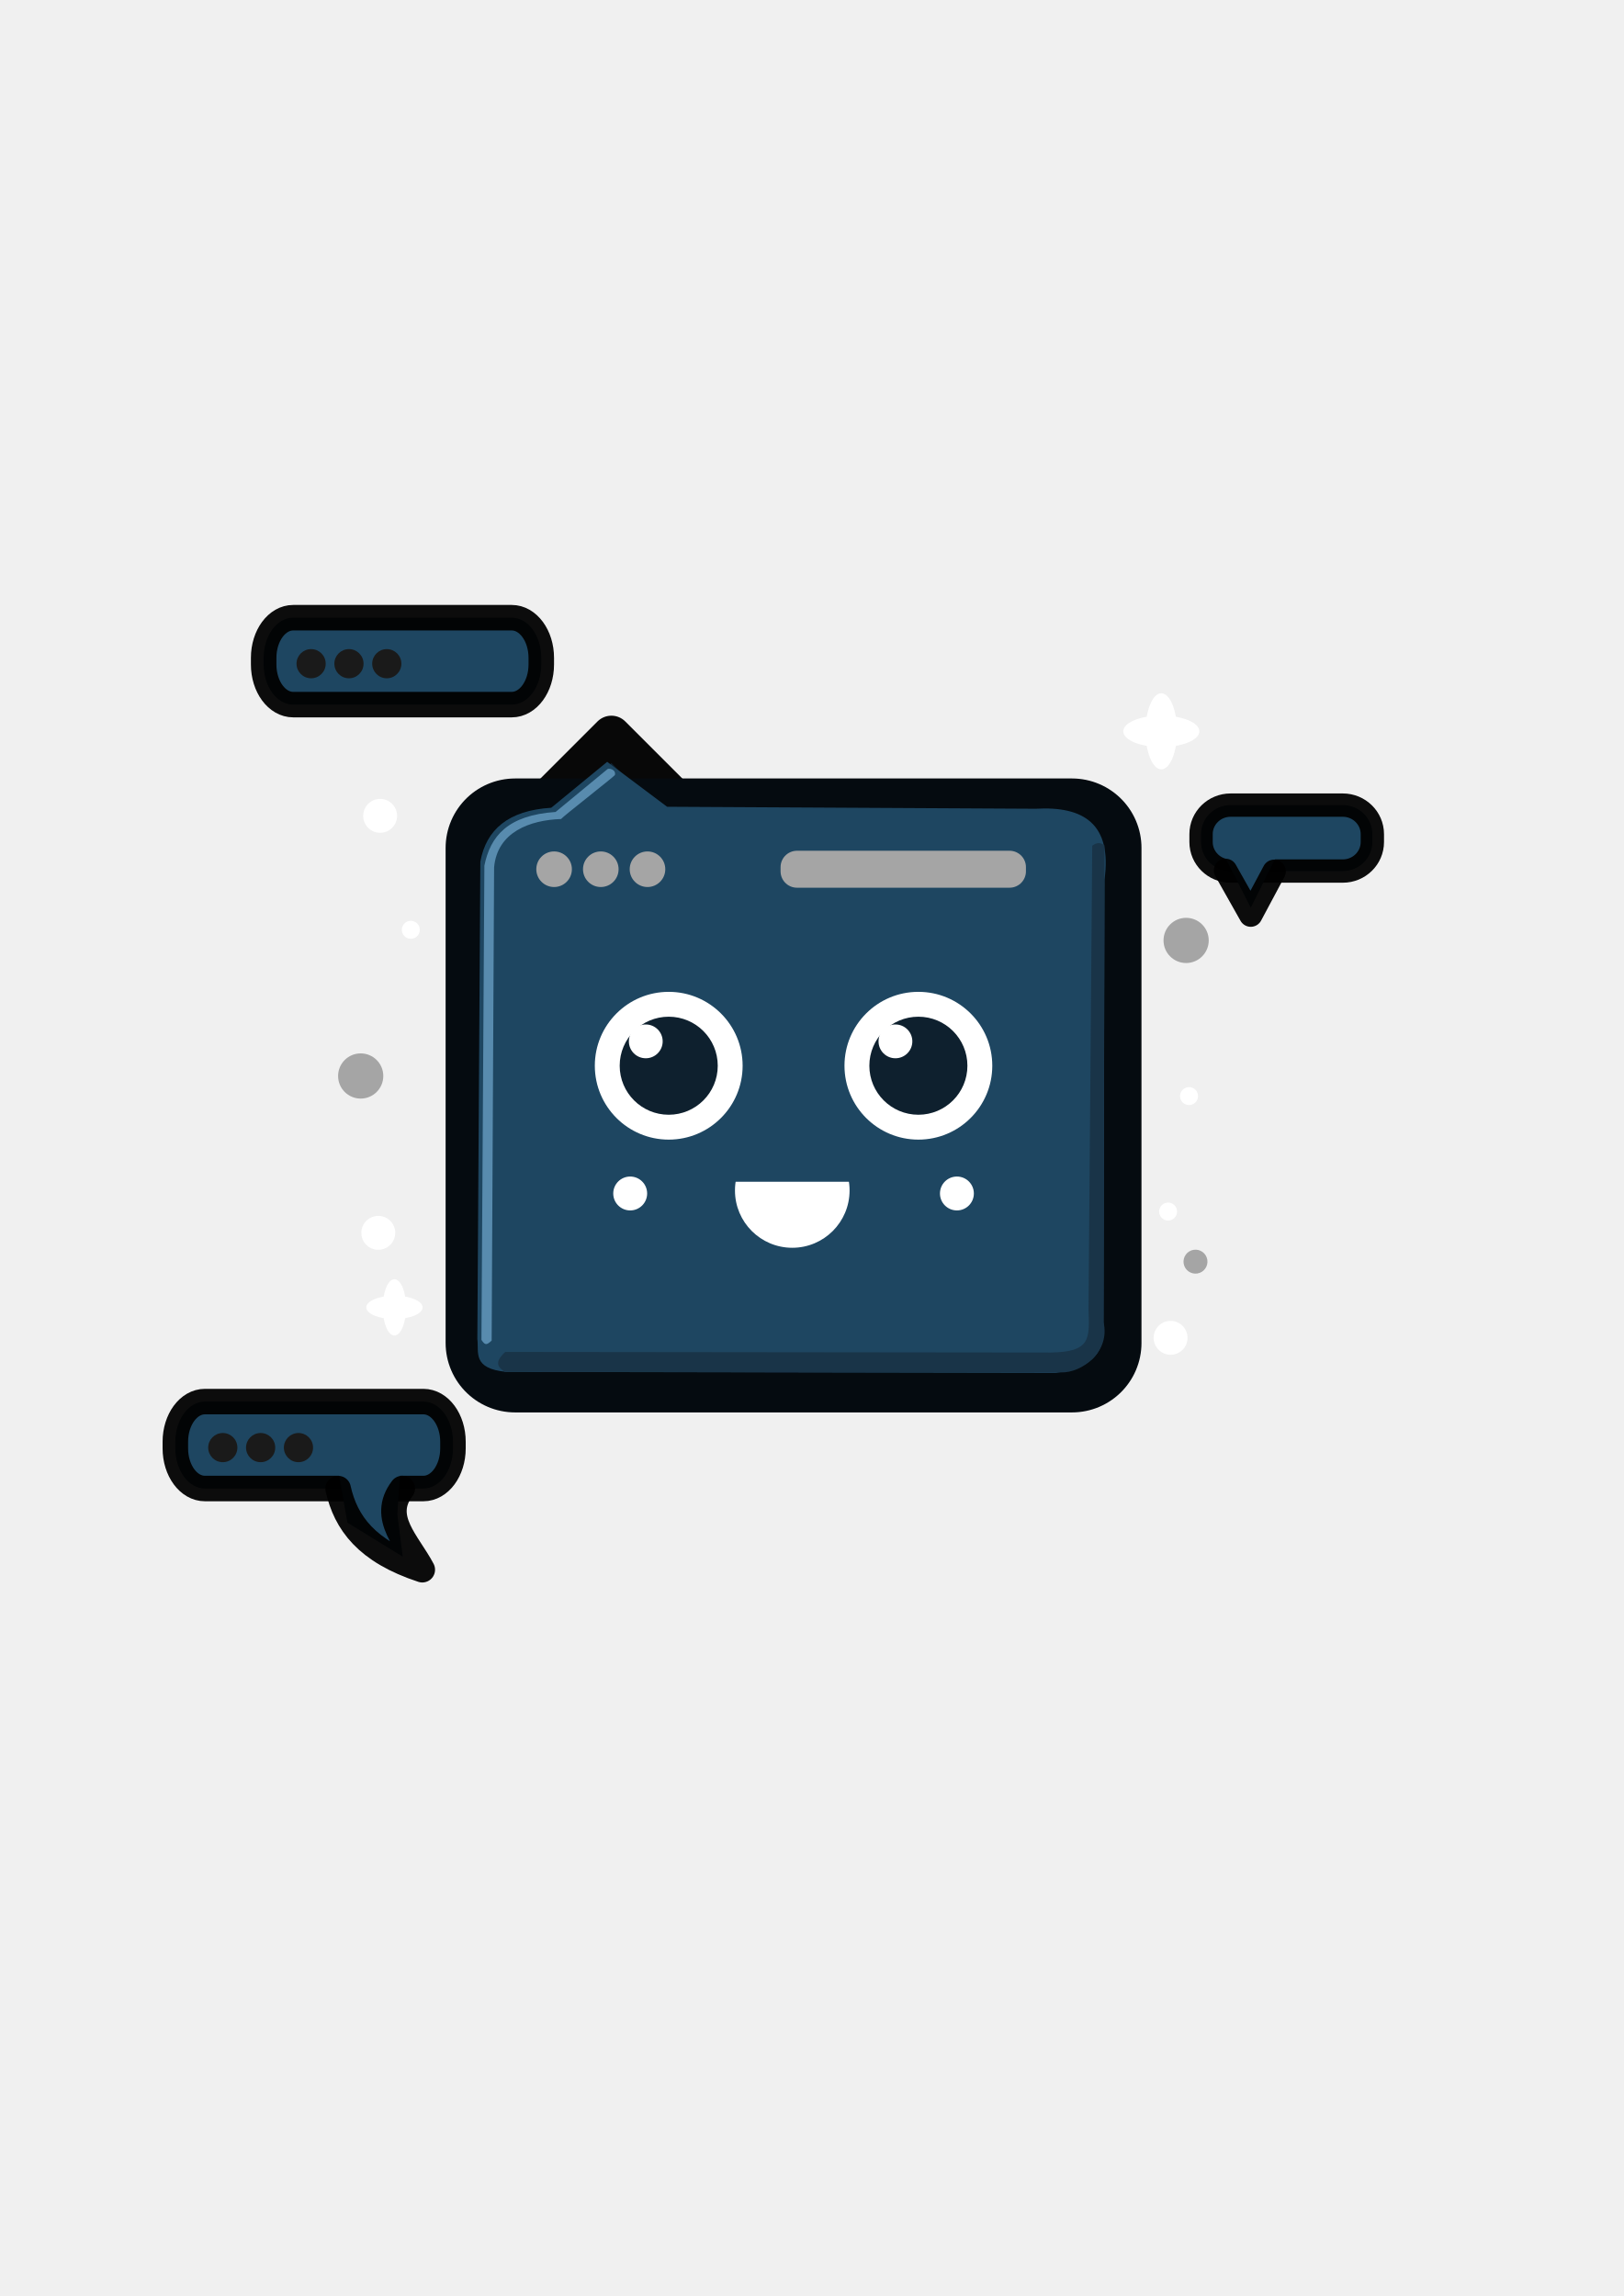
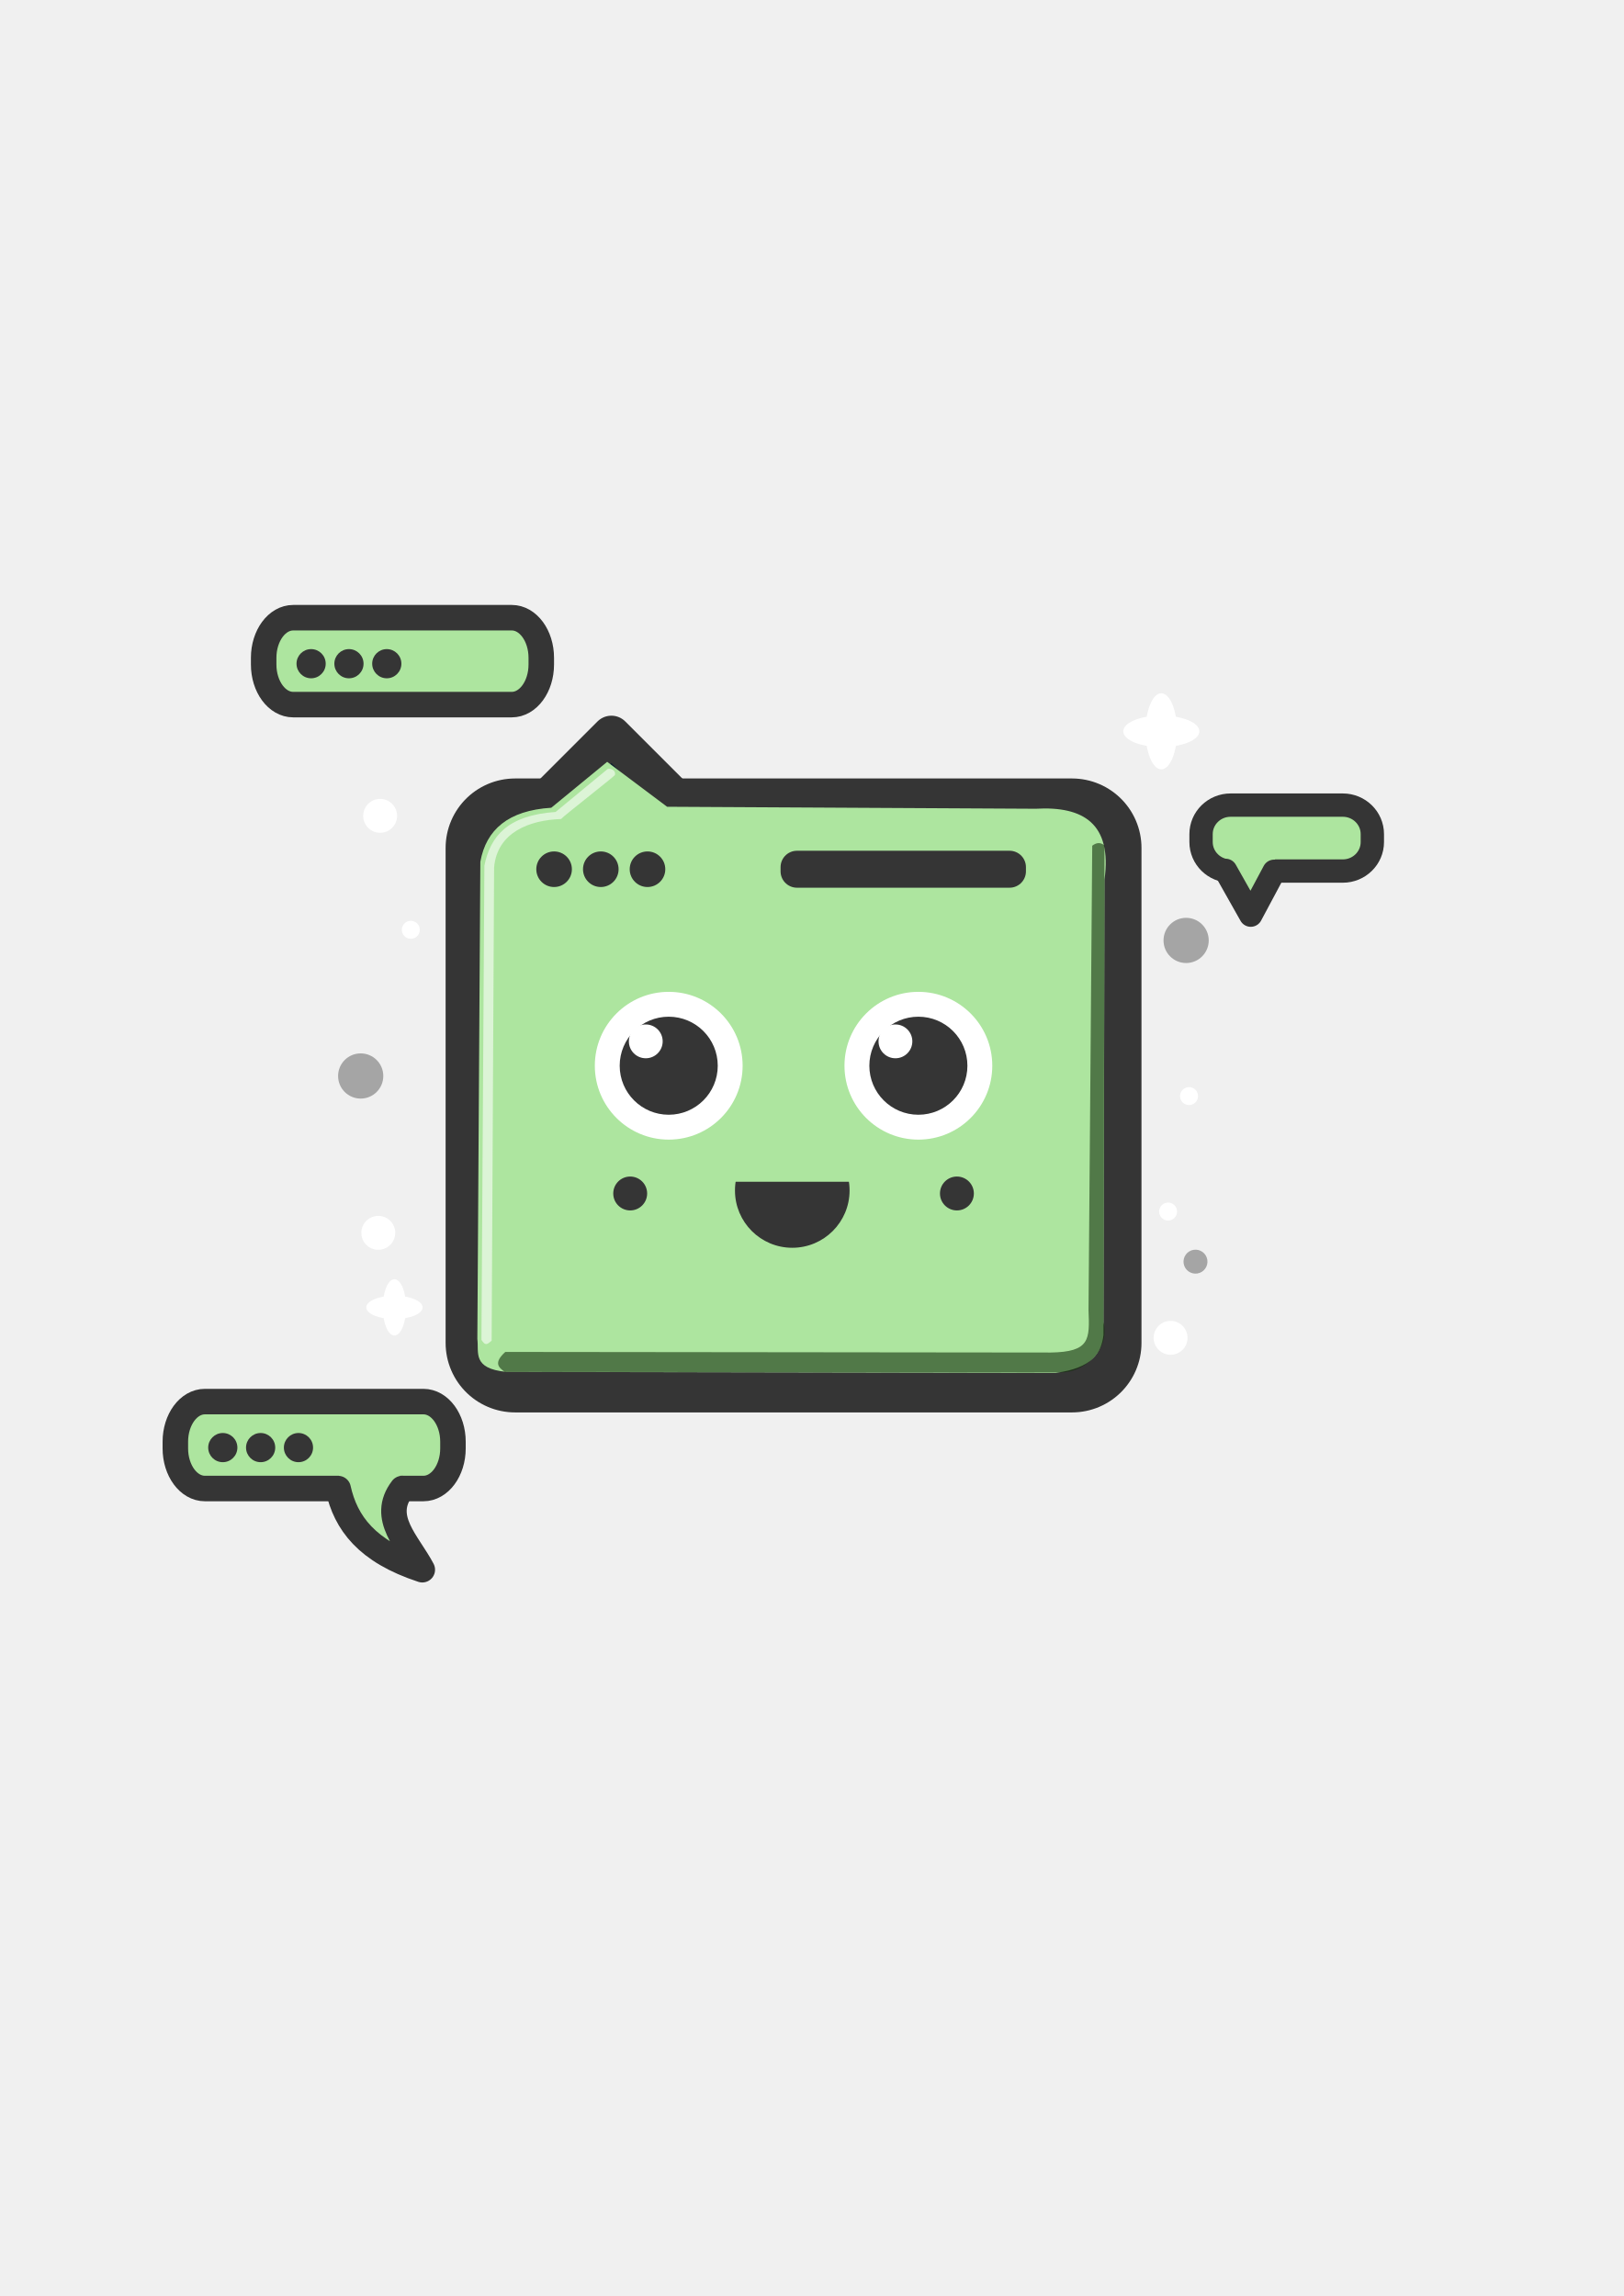
<svg xmlns="http://www.w3.org/2000/svg" width="210mm" height="297mm" viewBox="0 0 210 297" version="1.1" id="svg1" xml:space="preserve">
  <defs id="defs1">
    <rect x="66.389" y="105.442" width="287.036" height="128.873" id="rect31" />
  </defs>
  <g id="layer1">
    <text xml:space="preserve" transform="scale(0.2645833)" id="text31" style="white-space:pre;shape-inside:url(#rect31);display:inline;fill:#a5a5a5;fill-opacity:1;stroke:none;stroke-width:57.585;stroke-linecap:round;stroke-linejoin:round;stroke-dasharray:none;stroke-opacity:1" />
    <g id="g20">
      <g id="g16">
        <g id="g2">
-           <rect style="fill:#0e202e;fill-opacity:1;stroke:#080808;stroke-width:5.07;stroke-linecap:round;stroke-linejoin:round;stroke-dasharray:none;stroke-opacity:1" id="rect1-4" width="19.16" height="19.16" x="-30.502" y="123.168" transform="rotate(-45)" />
+           <rect style="fill:#0e202e;fill-opacity:1;stroke:#353535;stroke-width:5.07;stroke-linecap:round;stroke-linejoin:round;stroke-dasharray:none;stroke-opacity:1" id="rect1-4" width="19.16" height="19.16" x="-30.502" y="123.168" transform="rotate(-45)" />
          <g id="g6" transform="translate(11.69004,-84.75277)">
-             <rect style="fill:#0e202e;fill-opacity:1;stroke:#050b10;stroke-width:17.972;stroke-linecap:round;stroke-linejoin:round;stroke-dasharray:none;stroke-opacity:1" id="rect1" width="72.028" height="64.034" x="54.929" y="194.437" />
+             <rect style="fill:#0e202e;fill-opacity:1;stroke:#353535;stroke-width:17.972;stroke-linecap:round;stroke-linejoin:round;stroke-dasharray:none;stroke-opacity:1" id="rect1" width="72.028" height="64.034" x="54.929" y="194.437" />
            <g id="g4" transform="translate(-0.2115593)">
              <rect style="fill:#0e202e;fill-opacity:1;stroke:none;stroke-width:9.321;stroke-linecap:round;stroke-linejoin:round;stroke-dasharray:none;stroke-opacity:1" id="rect3" width="77.141" height="16.082" x="52.585" y="195.98" />
            </g>
            <g id="g5" transform="translate(0.2745399)" />
          </g>
        </g>
-         <path style="fill:#1e4661;fill-opacity:1;stroke:none;stroke-width:5.515;stroke-linecap:round;stroke-linejoin:round;stroke-dasharray:none;stroke-opacity:1" d="m 78.528,98.547 -7.233,5.941 c -5.575,0.346 -8.415,2.841 -9.17,6.975 l -0.387,61.737 c 0.224,1.736 -0.708,3.828 3.746,4.262 l 71.037,0.129 c 4.713,-0.618 5.929,-2.581 6.2,-4.908 l 0.129,-58.896 c 0.984,-7.199 -2.677,-9.534 -8.912,-9.17 l -47.659,-0.258 z" id="path9" />
+         <path style="fill:#ade59f;fill-opacity:1;stroke:none;stroke-width:5.515;stroke-linecap:round;stroke-linejoin:round;stroke-dasharray:none;stroke-opacity:1" d="m 78.528,98.547 -7.233,5.941 c -5.575,0.346 -8.415,2.841 -9.17,6.975 l -0.387,61.737 c 0.224,1.736 -0.708,3.828 3.746,4.262 l 71.037,0.129 c 4.713,-0.618 5.929,-2.581 6.2,-4.908 l 0.129,-58.896 c 0.984,-7.199 -2.677,-9.534 -8.912,-9.17 l -47.659,-0.258 z" id="path9" />
      </g>
      <g id="g17">
        <g id="g1" transform="translate(3.9648441e-7,8.466667)">
          <g id="g12" transform="translate(12.09373,-84.75277)">
            <g id="g8">
              <circle style="fill:#ffffff;fill-opacity:1;stroke:none;stroke-width:3.9;stroke-linecap:round;stroke-linejoin:round;stroke-dasharray:none;stroke-opacity:1" id="path6" cx="74.395" cy="214.144" r="9.558" />
              <g id="g7" transform="translate(0.6657181,-0.384552)">
-                 <circle style="fill:#0e202e;fill-opacity:1;stroke:none;stroke-width:2.588;stroke-linecap:round;stroke-linejoin:round;stroke-dasharray:none;stroke-opacity:1" id="circle6" cx="73.729" cy="214.528" r="6.341" />
+                 <circle style="fill:#353535;fill-opacity:1;stroke:none;stroke-width:2.588;stroke-linecap:round;stroke-linejoin:round;stroke-dasharray:none;stroke-opacity:1" id="circle6" cx="73.729" cy="214.528" r="6.341" />
                <circle style="fill:#ffffff;fill-opacity:1;stroke:none;stroke-width:0.892;stroke-linecap:round;stroke-linejoin:round;stroke-dasharray:none;stroke-opacity:1" id="circle7" cx="70.761" cy="211.377" r="2.186" />
              </g>
            </g>
            <g id="g11" transform="translate(32.28947)">
              <circle style="fill:#ffffff;fill-opacity:1;stroke:none;stroke-width:3.9;stroke-linecap:round;stroke-linejoin:round;stroke-dasharray:none;stroke-opacity:1" id="circle8" cx="74.395" cy="214.144" r="9.558" />
              <g id="g10" transform="translate(0.6657181,-0.384552)">
-                 <circle style="fill:#0e202e;fill-opacity:1;stroke:none;stroke-width:2.588;stroke-linecap:round;stroke-linejoin:round;stroke-dasharray:none;stroke-opacity:1" id="circle9" cx="73.729" cy="214.528" r="6.341" />
+                 <circle style="fill:#353535;fill-opacity:1;stroke:none;stroke-width:2.588;stroke-linecap:round;stroke-linejoin:round;stroke-dasharray:none;stroke-opacity:1" id="circle9" cx="73.729" cy="214.528" r="6.341" />
                <circle style="fill:#ffffff;fill-opacity:1;stroke:none;stroke-width:0.892;stroke-linecap:round;stroke-linejoin:round;stroke-dasharray:none;stroke-opacity:1" id="circle10" cx="70.761" cy="211.377" r="2.186" />
              </g>
            </g>
          </g>
          <g id="g13" transform="translate(13.68169,-87.59424)">
-             <circle style="fill:#ffffff;fill-opacity:1;stroke:none;stroke-width:3.025;stroke-linecap:round;stroke-linejoin:round;stroke-dasharray:none;stroke-opacity:1" id="path6-9" cx="88.786" cy="233.123" r="7.411" />
-             <rect style="fill:#1e4661;fill-opacity:1;stroke:none;stroke-width:1.454;stroke-linecap:round;stroke-linejoin:round;stroke-dasharray:none;stroke-opacity:1" id="rect12" width="18.034" height="6.846" x="79.935" y="225.147" />
+             <circle style="fill:#353535;fill-opacity:1;stroke:none;stroke-width:3.025;stroke-linecap:round;stroke-linejoin:round;stroke-dasharray:none;stroke-opacity:1" id="path6-9" cx="88.786" cy="233.123" r="7.411" />
+             <rect style="fill:#ade59f;fill-opacity:1;stroke:none;stroke-width:1.454;stroke-linecap:round;stroke-linejoin:round;stroke-dasharray:none;stroke-opacity:1" id="rect12" width="18.034" height="6.846" x="79.935" y="225.147" />
          </g>
          <g id="g30" transform="translate(-0.2633206)">
-             <circle style="fill:#ffffff;fill-opacity:1;stroke:none;stroke-width:15.236;stroke-linecap:round;stroke-linejoin:round;stroke-dasharray:none;stroke-opacity:1" id="circle29" cx="81.769" cy="145.917" r="2.192" />
-             <circle style="fill:#ffffff;fill-opacity:1;stroke:none;stroke-width:15.236;stroke-linecap:round;stroke-linejoin:round;stroke-dasharray:none;stroke-opacity:1" id="circle30" cx="124.025" cy="145.917" r="2.192" />
+             <circle style="fill:#353535;fill-opacity:1;stroke:none;stroke-width:15.236;stroke-linecap:round;stroke-linejoin:round;stroke-dasharray:none;stroke-opacity:1" id="circle29" cx="81.769" cy="145.917" r="2.192" />
+             <circle style="fill:#353535;fill-opacity:1;stroke:none;stroke-width:15.236;stroke-linecap:round;stroke-linejoin:round;stroke-dasharray:none;stroke-opacity:1" id="circle30" cx="124.025" cy="145.917" r="2.192" />
          </g>
        </g>
        <g id="g14">
          <g id="g9" transform="matrix(0.7873173,0,0,0.7873173,18.11773,25.35616)">
-             <circle style="fill:#a5a5a5;fill-opacity:1;stroke:none;stroke-width:20.315;stroke-linecap:round;stroke-linejoin:round;stroke-dasharray:none;stroke-opacity:1" id="circle23-2" cx="68.01" cy="110.608" r="2.923" />
-             <circle style="fill:#a5a5a5;fill-opacity:1;stroke:none;stroke-width:20.315;stroke-linecap:round;stroke-linejoin:round;stroke-dasharray:none;stroke-opacity:1" id="circle2" cx="75.682" cy="110.608" r="2.923" />
-             <circle style="fill:#a5a5a5;fill-opacity:1;stroke:none;stroke-width:20.315;stroke-linecap:round;stroke-linejoin:round;stroke-dasharray:none;stroke-opacity:1" id="circle4" cx="83.353" cy="110.608" r="2.923" />
+             <circle style="fill:#353535;fill-opacity:1;stroke:none;stroke-width:20.315;stroke-linecap:round;stroke-linejoin:round;stroke-dasharray:none;stroke-opacity:1" id="circle23-2" cx="68.01" cy="110.608" r="2.923" />
+             <circle style="fill:#353535;fill-opacity:1;stroke:none;stroke-width:20.315;stroke-linecap:round;stroke-linejoin:round;stroke-dasharray:none;stroke-opacity:1" id="circle2" cx="75.682" cy="110.608" r="2.923" />
+             <circle style="fill:#353535;fill-opacity:1;stroke:none;stroke-width:20.315;stroke-linecap:round;stroke-linejoin:round;stroke-dasharray:none;stroke-opacity:1" id="circle4" cx="83.353" cy="110.608" r="2.923" />
          </g>
-           <rect style="fill:#a5a5a5;fill-opacity:1;stroke:#a5a5a5;stroke-width:4.24;stroke-linecap:round;stroke-linejoin:round;stroke-dasharray:none;stroke-opacity:1" id="rect9" width="27.495" height="0.541" x="103.074" y="112.169" />
+           <rect style="fill:#ade59f;fill-opacity:1;stroke:#353535;stroke-width:4.24;stroke-linecap:round;stroke-linejoin:round;stroke-dasharray:none;stroke-opacity:1" id="rect9" width="27.495" height="0.541" x="103.074" y="112.169" />
        </g>
        <g id="g15">
-           <path style="fill:#75aed5;fill-opacity:0.668;stroke:none;stroke-width:0.37;stroke-linecap:round;stroke-linejoin:round;stroke-dasharray:none;stroke-opacity:0.498" d="m 78.573,99.489 -6.716,5.542 c -6.22,0.425 -8.442,3.149 -9.209,6.945 l -0.381,61.346 c 0.472,0.699 0.641,0.711 1.321,0.091 l 0.316,-61.207 c 0.399,-4.593 4.652,-6.127 8.66,-6.262 0.305,-0.381 6.57,-5.255 6.964,-5.685 0.179,-0.753 -0.796,-0.902 -0.955,-0.771 z" id="path10" />
-           <path style="fill:#193448;fill-opacity:1;stroke:none;stroke-width:0.37;stroke-linecap:round;stroke-linejoin:round;stroke-dasharray:none;stroke-opacity:0.498" d="m 142.849,109.364 c -0.588,-0.488 -1.119,-0.324 -1.586,0.036 l -0.481,60.055 c 0.155,3.826 0.207,5.423 -4.908,5.502 l -70.52,-0.077 c -1.557,1.409 -0.872,2.018 -0.065,2.583 l 71.941,0.065 c 2.675,0.086 6.413,-2.65 5.489,-6.522 z" id="path11" />
+           <path style="fill:#ebf9e7;fill-opacity:0.755;stroke:none;stroke-width:0.37;stroke-linecap:round;stroke-linejoin:round;stroke-dasharray:none;stroke-opacity:0.498" d="m 78.573,99.489 -6.716,5.542 c -6.22,0.425 -8.442,3.149 -9.209,6.945 l -0.381,61.346 c 0.472,0.699 0.641,0.711 1.321,0.091 l 0.316,-61.207 c 0.399,-4.593 4.652,-6.127 8.66,-6.262 0.305,-0.381 6.57,-5.255 6.964,-5.685 0.179,-0.753 -0.796,-0.902 -0.955,-0.771 z" id="path10" />
+           <path style="fill:#15310e;fill-opacity:0.601;stroke:none;stroke-width:0.37;stroke-linecap:round;stroke-linejoin:round;stroke-dasharray:none;stroke-opacity:0.498" d="m 142.849,109.364 c -0.588,-0.488 -1.119,-0.324 -1.586,0.036 l -0.481,60.055 c 0.155,3.826 0.207,5.423 -4.908,5.502 l -70.52,-0.077 c -1.557,1.409 -0.872,2.018 -0.065,2.583 l 71.941,0.065 c 2.675,0.086 6.413,-2.65 5.489,-6.522 z" id="path11" />
        </g>
      </g>
    </g>
    <g id="g21" transform="matrix(0.8611016,0,0,0.8611016,15.97433,10.58628)">
-       <rect style="fill:#1e4661;fill-opacity:1;stroke:#000000;stroke-width:3.831;stroke-linecap:round;stroke-linejoin:round;stroke-dasharray:none;stroke-opacity:0.948;paint-order:normal" id="rect20" width="41.696" height="13.058" x="21.051" y="80.497" ry="6.026" rx="4.44" />
-       <circle style="fill:#1a1a1a;fill-opacity:1;stroke:none;stroke-width:15.236;stroke-linecap:round;stroke-linejoin:round;stroke-dasharray:none;stroke-opacity:1" id="path22-1" cx="28.177" cy="87.407" r="2.192" />
-       <circle style="fill:#1a1a1a;fill-opacity:1;stroke:none;stroke-width:15.236;stroke-linecap:round;stroke-linejoin:round;stroke-dasharray:none;stroke-opacity:1" id="circle20" cx="33.86" cy="87.407" r="2.192" />
-       <circle style="fill:#1a1a1a;fill-opacity:1;stroke:none;stroke-width:15.236;stroke-linecap:round;stroke-linejoin:round;stroke-dasharray:none;stroke-opacity:1" id="circle21" cx="39.543" cy="87.407" r="2.192" />
+       <rect style="fill:#ade59f;fill-opacity:1;stroke:#353535;stroke-width:3.831;stroke-linecap:round;stroke-linejoin:round;stroke-dasharray:none;stroke-opacity:1;paint-order:normal" id="rect20" width="41.696" height="13.058" x="21.051" y="80.497" ry="6.026" rx="4.44" />
+       <circle style="fill:#353535;fill-opacity:1;stroke:none;stroke-width:15.236;stroke-linecap:round;stroke-linejoin:round;stroke-dasharray:none;stroke-opacity:1" id="path22-1" cx="28.177" cy="87.407" r="2.192" />
+       <circle style="fill:#353535;fill-opacity:1;stroke:none;stroke-width:15.236;stroke-linecap:round;stroke-linejoin:round;stroke-dasharray:none;stroke-opacity:1" id="circle20" cx="33.86" cy="87.407" r="2.192" />
+       <circle style="fill:#353535;fill-opacity:1;stroke:none;stroke-width:15.236;stroke-linecap:round;stroke-linejoin:round;stroke-dasharray:none;stroke-opacity:1" id="circle21" cx="39.543" cy="87.407" r="2.192" />
    </g>
    <g id="g34" transform="matrix(0.8611016,0,0,0.8611016,-19.04137,10.69537)">
      <g id="g33" transform="translate(27.39852,117.631)">
-         <rect style="fill:#1e4661;fill-opacity:1;stroke:#000000;stroke-width:3.831;stroke-linecap:round;stroke-linejoin:round;stroke-dasharray:none;stroke-opacity:0.948;paint-order:normal" id="rect21" width="41.696" height="13.058" x="21.051" y="80.497" ry="6.026" rx="4.44" />
-         <circle style="fill:#1a1a1a;fill-opacity:1;stroke:none;stroke-width:15.236;stroke-linecap:round;stroke-linejoin:round;stroke-dasharray:none;stroke-opacity:1" id="circle31" cx="28.177" cy="87.407" r="2.192" />
-         <circle style="fill:#1a1a1a;fill-opacity:1;stroke:none;stroke-width:15.236;stroke-linecap:round;stroke-linejoin:round;stroke-dasharray:none;stroke-opacity:1" id="circle32" cx="33.86" cy="87.407" r="2.192" />
-         <circle style="fill:#1a1a1a;fill-opacity:1;stroke:none;stroke-width:15.236;stroke-linecap:round;stroke-linejoin:round;stroke-dasharray:none;stroke-opacity:1" id="circle33" cx="39.543" cy="87.407" r="2.192" />
+         <rect style="fill:#ade59f;fill-opacity:1;stroke:#353535;stroke-width:3.831;stroke-linecap:round;stroke-linejoin:round;stroke-dasharray:none;stroke-opacity:1;paint-order:normal" id="rect21" width="41.696" height="13.058" x="21.051" y="80.497" ry="6.026" rx="4.44" />
+         <circle style="fill:#353535;fill-opacity:1;stroke:none;stroke-width:15.236;stroke-linecap:round;stroke-linejoin:round;stroke-dasharray:none;stroke-opacity:1" id="circle31" cx="28.177" cy="87.407" r="2.192" />
+         <circle style="fill:#353535;fill-opacity:1;stroke:none;stroke-width:15.236;stroke-linecap:round;stroke-linejoin:round;stroke-dasharray:none;stroke-opacity:1" id="circle32" cx="33.86" cy="87.407" r="2.192" />
+         <circle style="fill:#353535;fill-opacity:1;stroke:none;stroke-width:15.236;stroke-linecap:round;stroke-linejoin:round;stroke-dasharray:none;stroke-opacity:1" id="circle33" cx="39.543" cy="87.407" r="2.192" />
      </g>
-       <path style="fill:#1e4661;fill-opacity:1;stroke:none;stroke-width:3.831;stroke-linecap:round;stroke-linejoin:round;stroke-dasharray:none;stroke-opacity:0.948;paint-order:normal" d="m 72.88,208.366 1.416,7.946 8.311,5.114 -0.822,-6.393 0.502,-6.941 z" id="path34" />
-       <path style="fill:none;fill-opacity:1;stroke:#000000;stroke-width:3.831;stroke-linecap:round;stroke-linejoin:round;stroke-dasharray:none;stroke-opacity:0.948;paint-order:normal" d="m 72.899,211.196 c 1.143,5.144 4.277,9.449 12.641,12.187 -2.126,-4.061 -6.369,-7.81 -3.009,-12.194" id="path33" />
+       <path style="fill:#ade59f;fill-opacity:1;stroke:none;stroke-width:3.831;stroke-linecap:round;stroke-linejoin:round;stroke-dasharray:none;stroke-opacity:0.948;paint-order:normal" d="m 72.88,208.366 1.416,7.946 8.311,5.114 -0.822,-6.393 0.502,-6.941 z" id="path34" />
+       <path style="fill:none;fill-opacity:1;stroke:#353535;stroke-width:3.831;stroke-linecap:round;stroke-linejoin:round;stroke-dasharray:none;stroke-opacity:1;paint-order:normal" d="m 72.899,211.196 c 1.143,5.144 4.277,9.449 12.641,12.187 -2.126,-4.061 -6.369,-7.81 -3.009,-12.194" id="path33" />
    </g>
    <g id="g3" transform="matrix(1.298001,0,0,1.298001,-55.27408,-39.34825)">
      <g id="g36" transform="matrix(0.4893477,0,0,0.4893477,152.0481,71.24968)">
-         <rect style="fill:#1e4661;fill-opacity:1;stroke:#000000;stroke-width:4.75;stroke-linecap:round;stroke-linejoin:round;stroke-dasharray:none;stroke-opacity:0.948;paint-order:normal" id="rect34" width="34.878" height="13.429" x="20.865" y="80.311" ry="5.91" rx="6.015" />
+         <rect style="fill:#ade59f;fill-opacity:1;stroke:#353535;stroke-width:4.75;stroke-linecap:round;stroke-linejoin:round;stroke-dasharray:none;stroke-opacity:1;paint-order:normal" id="rect34" width="34.878" height="13.429" x="20.865" y="80.311" ry="5.91" rx="6.015" />
      </g>
-       <path style="fill:#1e4661;fill-opacity:1;stroke:none;stroke-width:1.875;stroke-linecap:round;stroke-linejoin:round;stroke-dasharray:none;stroke-opacity:0.948;paint-order:normal" d="m 164.479,115.428 2.734,5.341 2.67,-5.356 z" id="path39" />
-       <path style="fill:none;fill-opacity:1;stroke:#000000;stroke-width:2.337;stroke-linecap:round;stroke-linejoin:round;stroke-dasharray:none;stroke-opacity:0.948;paint-order:normal" d="m 164.699,117.058 2.511,4.451 2.327,-4.357" id="path38" />
+       <path style="fill:#ade59f;fill-opacity:1;stroke:none;stroke-width:1.875;stroke-linecap:round;stroke-linejoin:round;stroke-dasharray:none;stroke-opacity:0.948;paint-order:normal" d="m 164.479,115.428 2.734,5.341 2.67,-5.356 z" id="path39" />
+       <path style="fill:none;fill-opacity:1;stroke:#353535;stroke-width:2.337;stroke-linecap:round;stroke-linejoin:round;stroke-dasharray:none;stroke-opacity:1;paint-order:normal" d="m 164.699,117.058 2.511,4.451 2.327,-4.357" id="path38" />
    </g>
  </g>
  <g id="layer2">
    <g id="g18" transform="matrix(0.1213604,0,0,0.1213604,139.6904,89.99968)">
      <path style="fill:#ffffff;fill-opacity:1;stroke:none;stroke-width:15.236;stroke-linecap:round;stroke-linejoin:round;stroke-dasharray:none;stroke-opacity:1" d="m 46.03,49.683 c 0,-2.756 15.875,-4.992 35.435,-4.992 19.56,0 35.435,2.236 35.435,4.992 0,2.756 -15.875,4.992 -35.435,4.992 -19.56,0 -35.435,-2.236 -35.435,-4.992 z" id="path14" transform="matrix(1.14399,0,0,3.360968,-6.627772,-129.0855)" />
      <path style="fill:#ffffff;fill-opacity:1;stroke:none;stroke-width:15.236;stroke-linecap:round;stroke-linejoin:round;stroke-dasharray:none;stroke-opacity:1" d="m 46.03,49.683 c 0,-2.756 15.875,-4.992 35.435,-4.992 19.56,0 35.435,2.236 35.435,4.992 0,2.756 -15.875,4.992 -35.435,4.992 -19.56,0 -35.435,-2.236 -35.435,-4.992 z" id="path16" transform="matrix(0,1.14399,-3.360968,0,253.5491,-55.29868)" />
    </g>
    <g id="g19" transform="matrix(0.08981945,0,0,0.08981945,43.2366,165.7136)">
      <path style="fill:#ffffff;fill-opacity:1;stroke:none;stroke-width:15.236;stroke-linecap:round;stroke-linejoin:round;stroke-dasharray:none;stroke-opacity:1" d="m 46.03,49.683 c 0,-2.756 15.875,-4.992 35.435,-4.992 19.56,0 35.435,2.236 35.435,4.992 0,2.756 -15.875,4.992 -35.435,4.992 -19.56,0 -35.435,-2.236 -35.435,-4.992 z" id="path18" transform="matrix(1.14399,0,0,3.360968,-6.627772,-129.0855)" />
      <path style="fill:#ffffff;fill-opacity:1;stroke:none;stroke-width:15.236;stroke-linecap:round;stroke-linejoin:round;stroke-dasharray:none;stroke-opacity:1" d="m 46.03,49.683 c 0,-2.756 15.875,-4.992 35.435,-4.992 19.56,0 35.435,2.236 35.435,4.992 0,2.756 -15.875,4.992 -35.435,4.992 -19.56,0 -35.435,-2.236 -35.435,-4.992 z" id="path19" transform="matrix(0,1.14399,-3.360968,0,253.5491,-55.29868)" />
    </g>
    <circle style="fill:#ffffff;fill-opacity:1;stroke:none;stroke-width:15.236;stroke-linecap:round;stroke-linejoin:round;stroke-dasharray:none;stroke-opacity:1" id="path22" cx="49.166" cy="105.534" r="2.192" />
    <circle style="fill:#ffffff;fill-opacity:1;stroke:none;stroke-width:15.236;stroke-linecap:round;stroke-linejoin:round;stroke-dasharray:none;stroke-opacity:1" id="circle22" cx="48.926" cy="159.476" r="2.192" />
    <circle style="fill:#a5a5a5;fill-opacity:1;stroke:none;stroke-width:20.315;stroke-linecap:round;stroke-linejoin:round;stroke-dasharray:none;stroke-opacity:1" id="circle23" cx="46.65" cy="139.185" r="2.923" />
    <circle style="fill:#ffffff;fill-opacity:1;stroke:none;stroke-width:8.074;stroke-linecap:round;stroke-linejoin:round;stroke-dasharray:none;stroke-opacity:1" id="circle24" cx="-129.835" cy="-163.997" r="1.162" transform="rotate(171.044)" />
    <circle style="fill:#ffffff;fill-opacity:1;stroke:none;stroke-width:8.074;stroke-linecap:round;stroke-linejoin:round;stroke-dasharray:none;stroke-opacity:1" id="circle25" cx="-124.836" cy="-178.329" r="1.162" transform="rotate(171.044)" />
    <circle style="fill:#a5a5a5;fill-opacity:1;stroke:none;stroke-width:10.765;stroke-linecap:round;stroke-linejoin:round;stroke-dasharray:none;stroke-opacity:1" id="circle26" cx="-127.326" cy="-185.282" r="1.549" transform="rotate(171.044)" />
    <circle style="fill:#ffffff;fill-opacity:1;stroke:none;stroke-width:8.074;stroke-linecap:round;stroke-linejoin:round;stroke-dasharray:none;stroke-opacity:1" id="circle27" cx="-33.761" cy="-127.081" r="1.162" transform="rotate(171.044)" />
    <circle style="fill:#a5a5a5;fill-opacity:1;stroke:none;stroke-width:20.315;stroke-linecap:round;stroke-linejoin:round;stroke-dasharray:none;stroke-opacity:1" id="circle28" cx="153.406" cy="121.649" r="2.923" />
    <circle style="fill:#ffffff;fill-opacity:1;stroke:none;stroke-width:15.236;stroke-linecap:round;stroke-linejoin:round;stroke-dasharray:none;stroke-opacity:1" id="circle1" cx="151.396" cy="173.054" r="2.192" />
  </g>
</svg>
